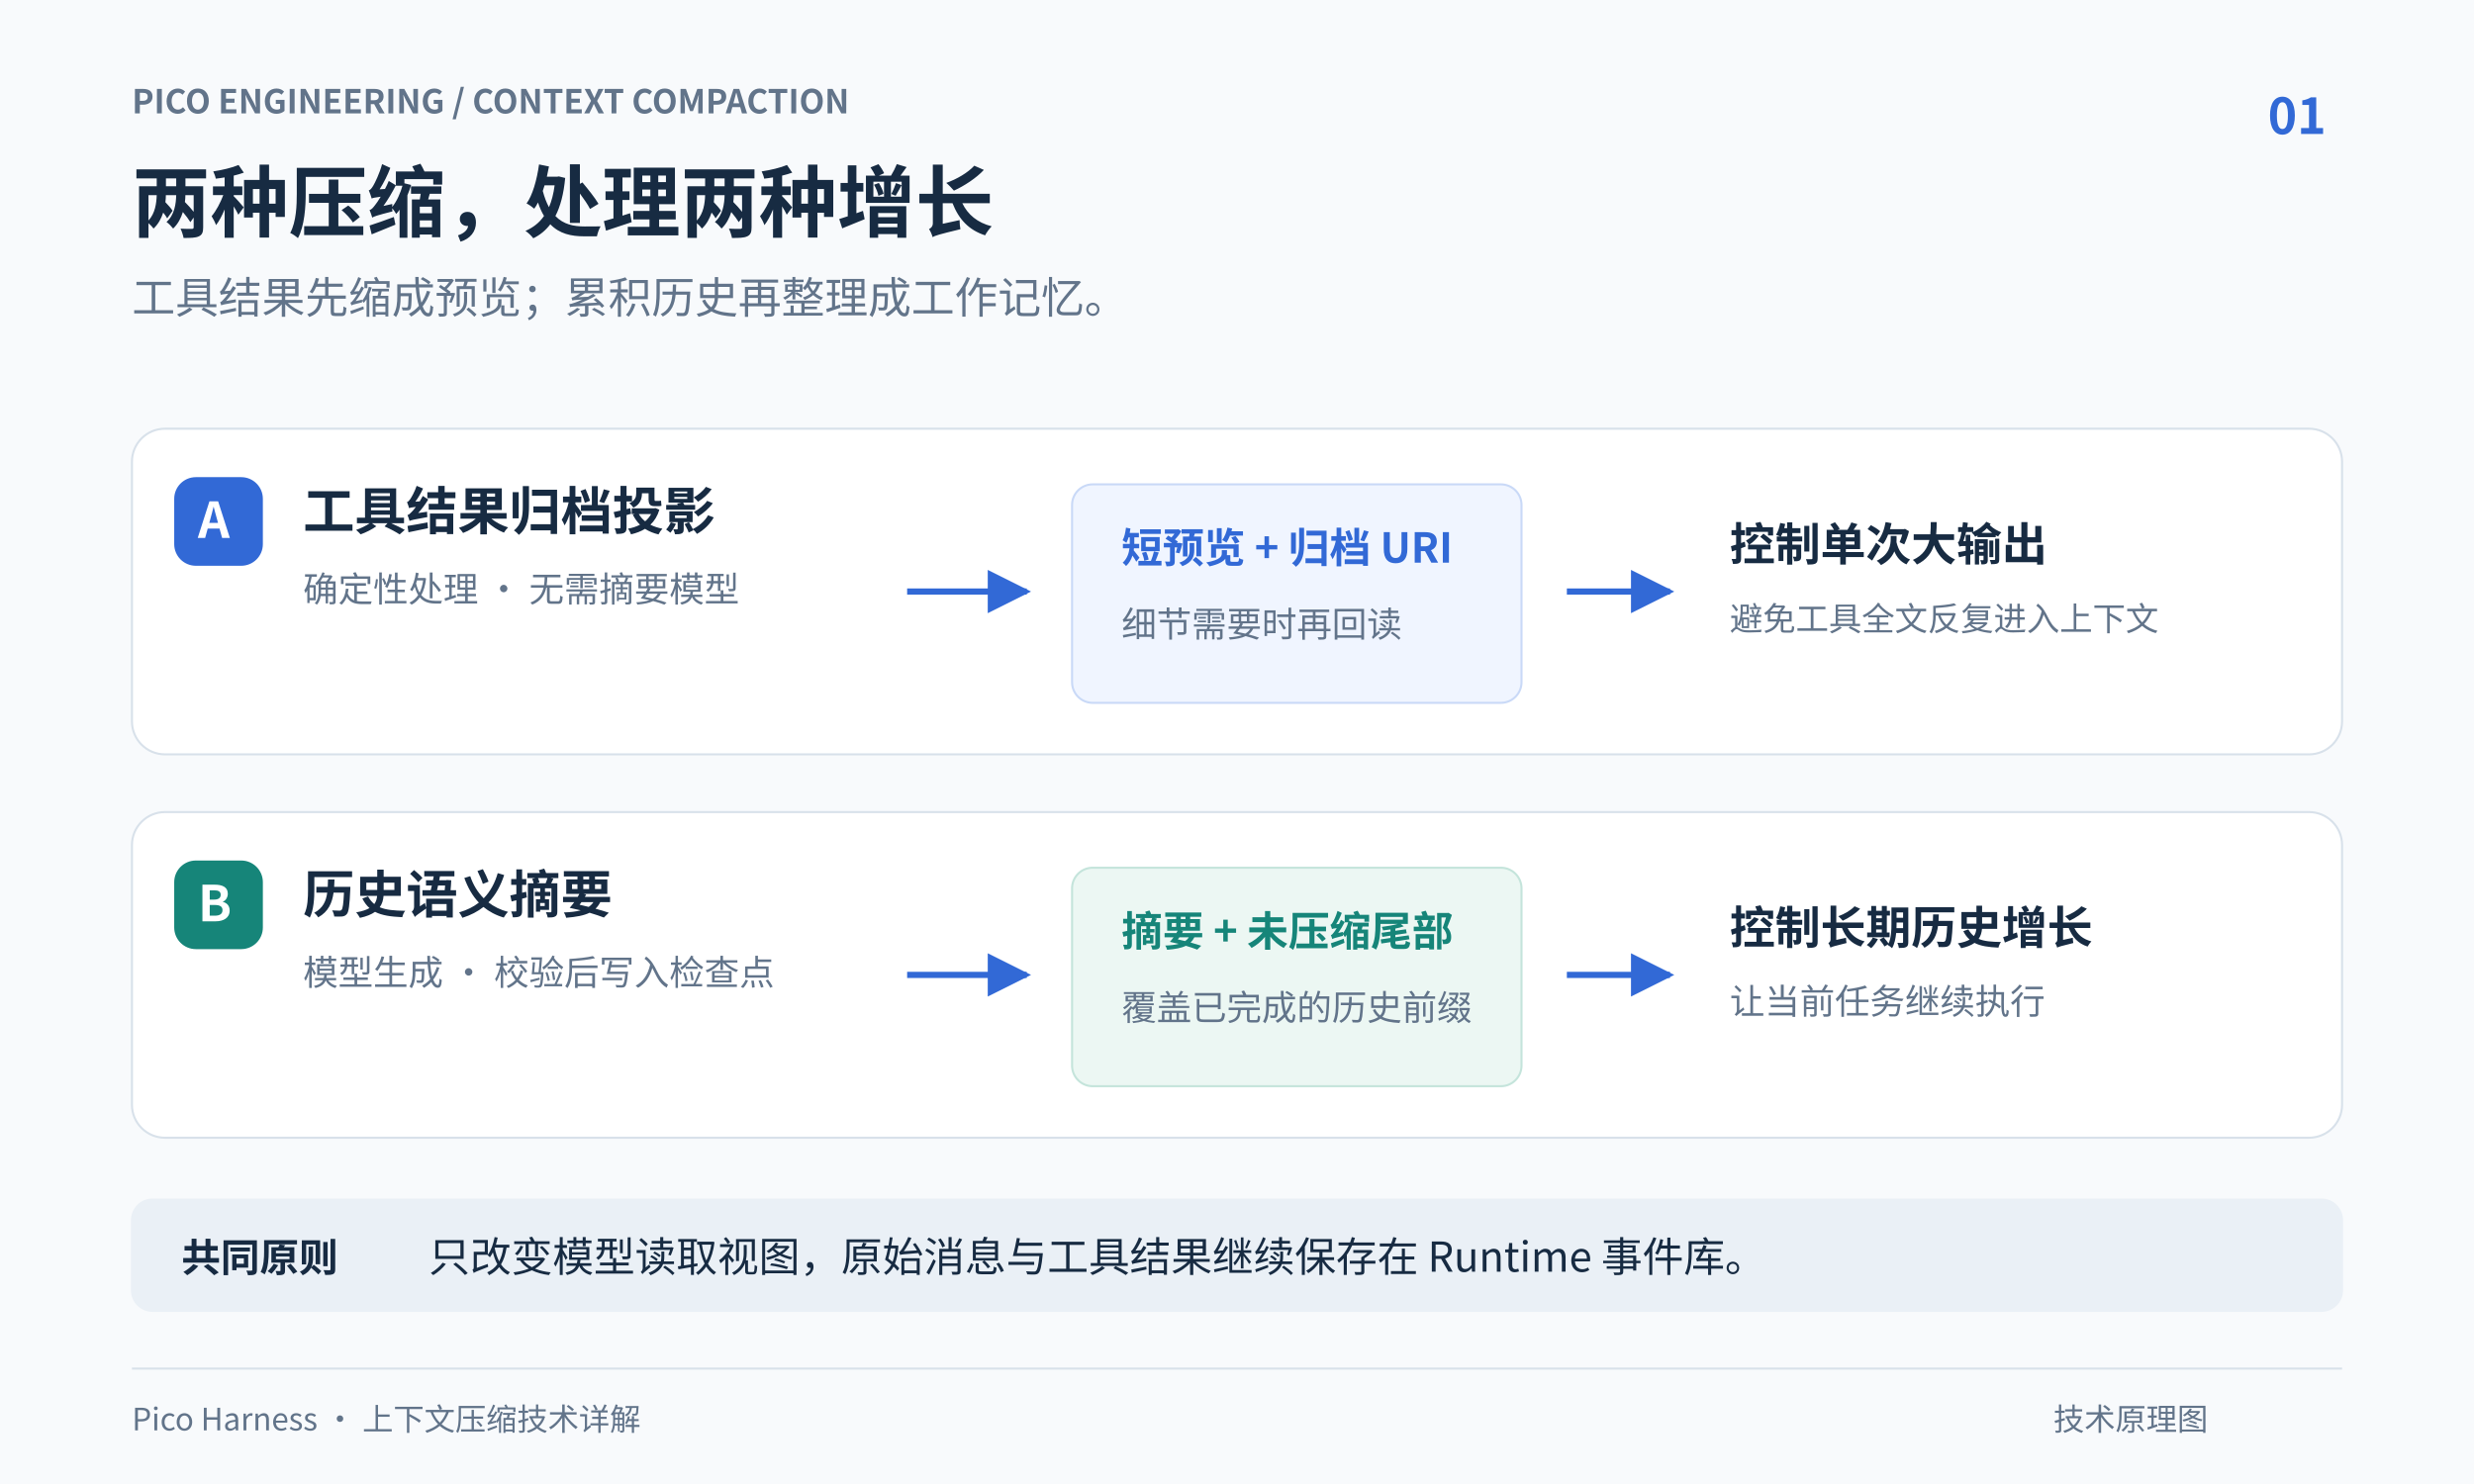
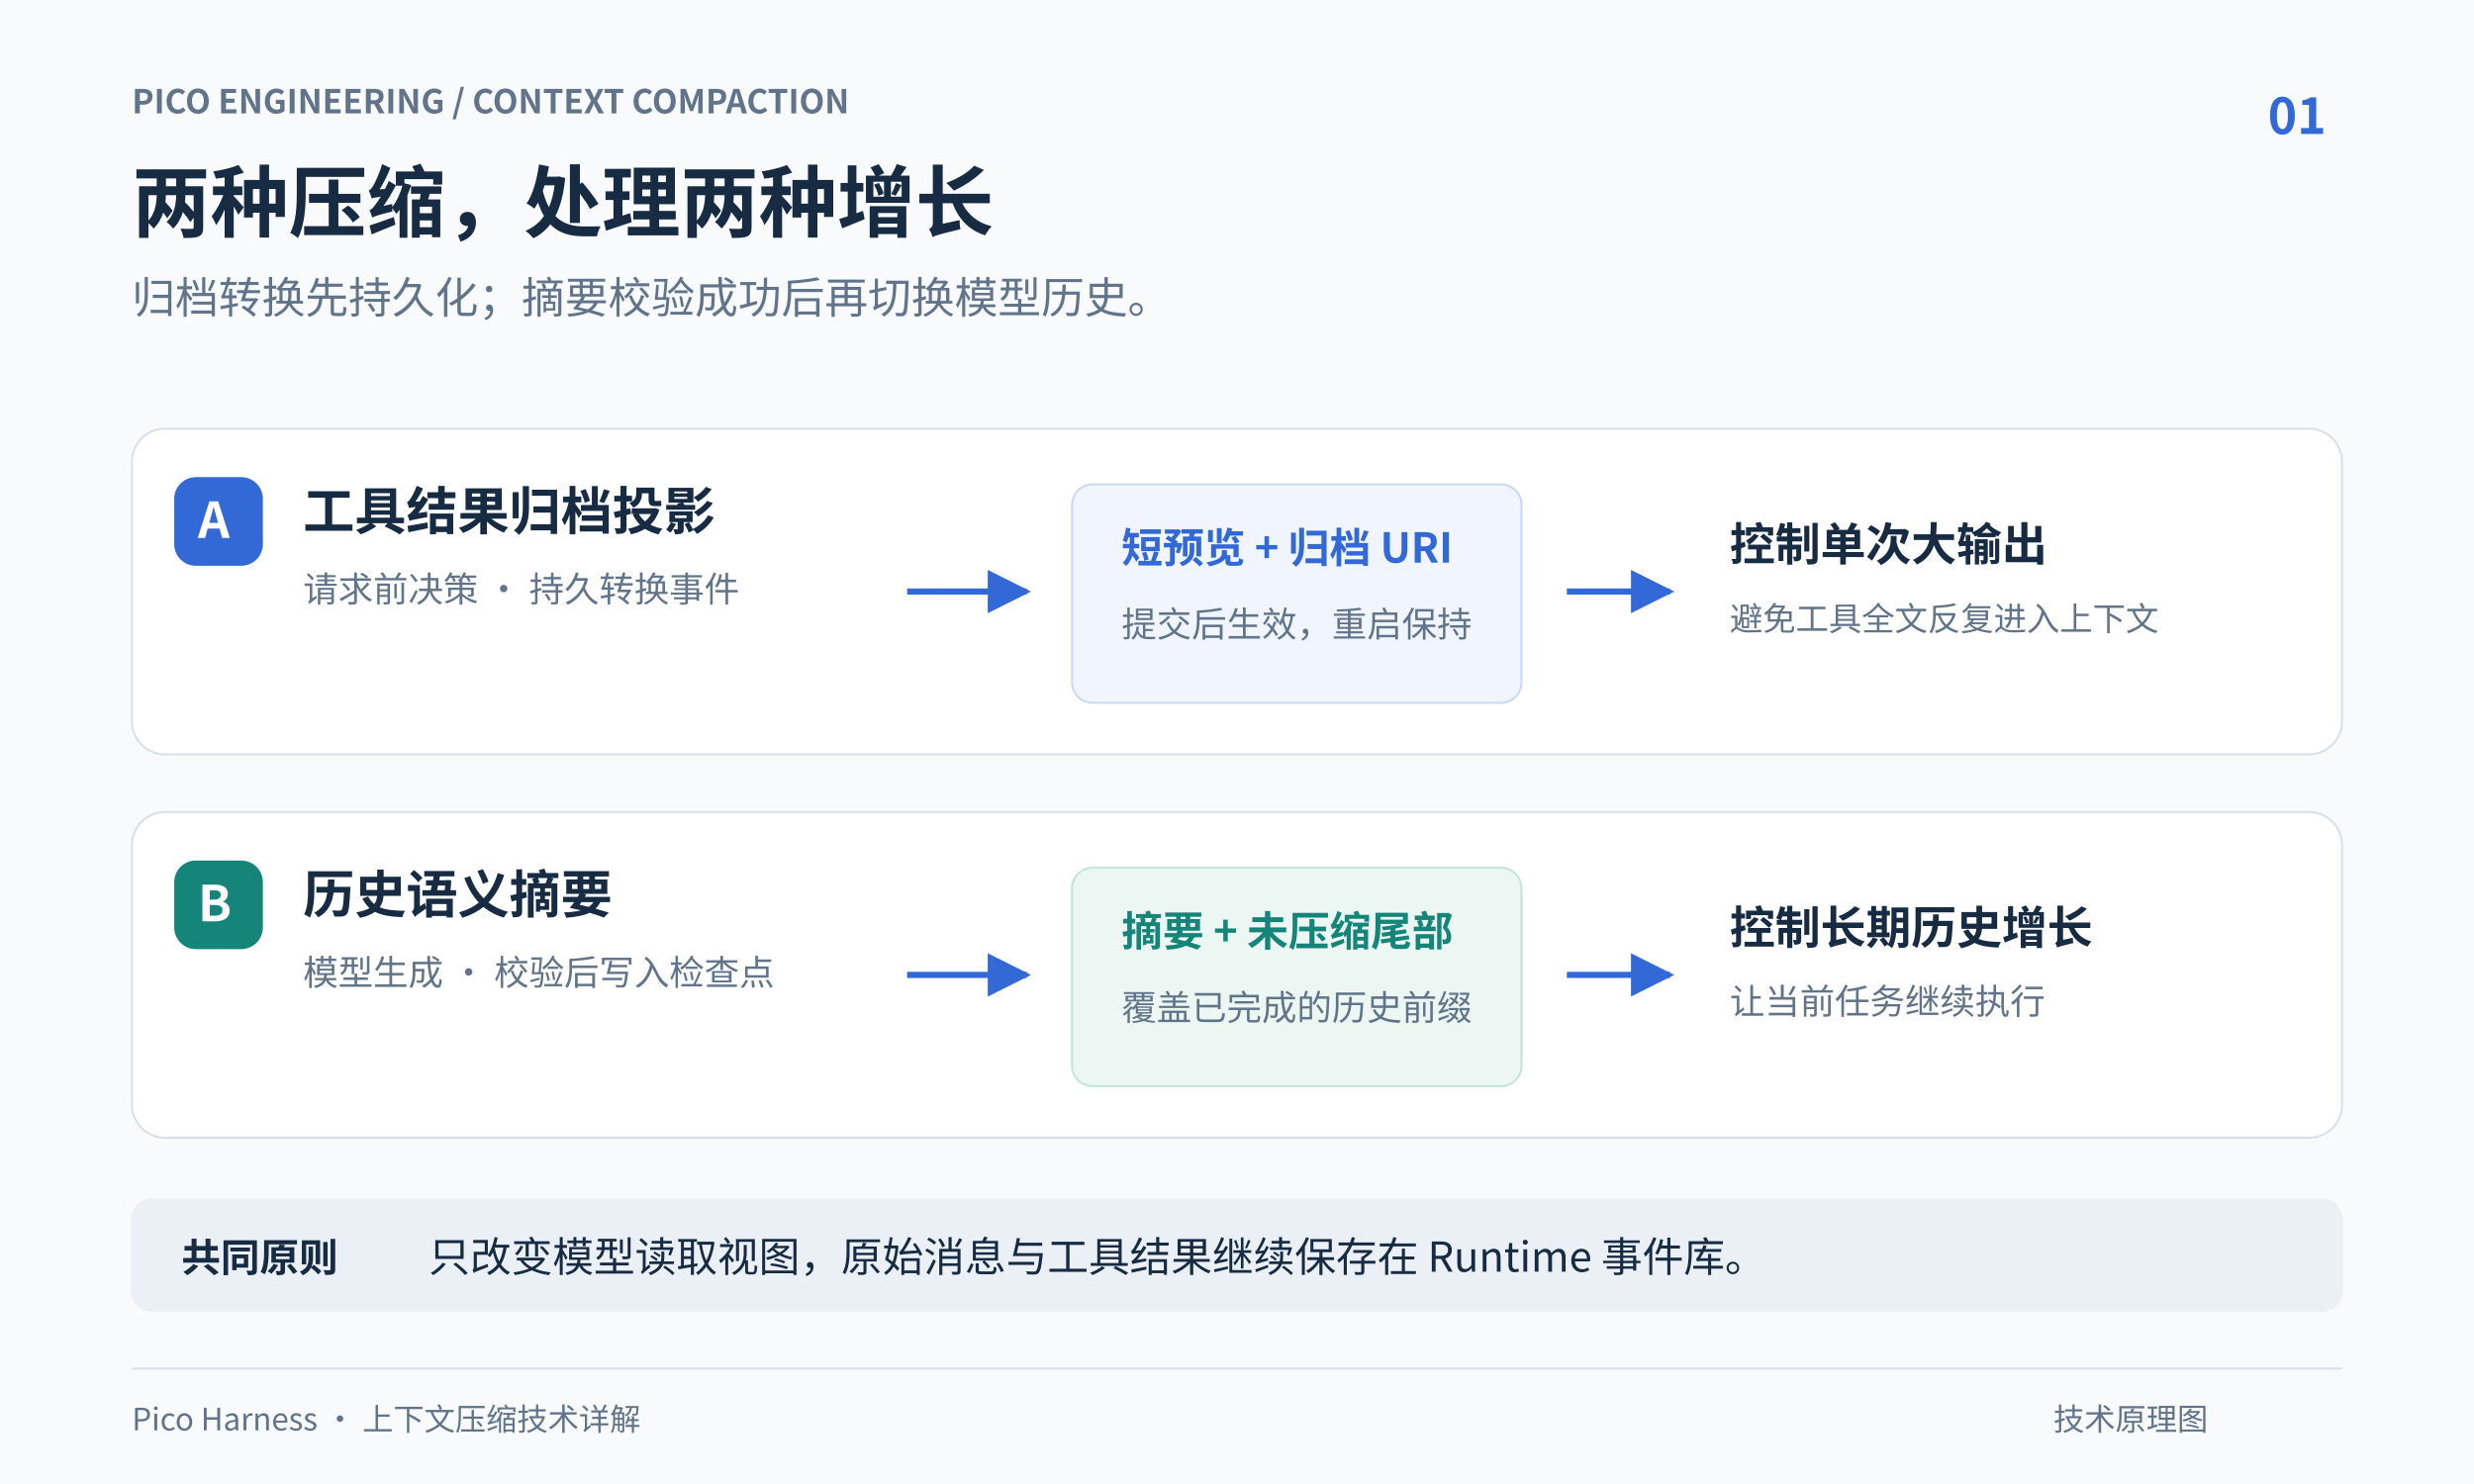
<svg xmlns="http://www.w3.org/2000/svg" width="1200" height="720" viewBox="0 0 1200 720">
  <defs>
    <marker id="arrow" viewBox="0 0 10 10" refX="9" refY="5" markerWidth="7" markerHeight="7" orient="auto-start-reverse">
      <path d="M0 0 L10 5 L0 10Z" fill="#3269D6" />
    </marker>
  </defs>
  <rect width="1200" height="720" fill="#F8FAFC" />
  <g font-family="PingFang SC, Noto Sans CJK SC, Microsoft YaHei, sans-serif">
    <text x="64" y="55" font-size="16" fill="#62748A" font-weight="600">PICO ENGINEERING  /  CONTEXT COMPACTION</text>
    <text x="64" y="112" font-size="38" fill="#172B42" font-weight="700">两种压缩，处理两种增长</text>
-     <text x="64" y="152" font-size="21" fill="#62748A" font-weight="400">工具结果先缩成预览；累积历史再整理成工作记忆。</text>
+     <text x="64" y="152" font-size="21" fill="#62748A" font-weight="400">归档转换先持久化；摘要校验成功后再切换模型历史。</text>
    <text x="1100" y="65" font-size="24" fill="#3269D6" font-weight="700">01</text>
    <rect x="64" y="208" width="1072" height="158" rx="16" fill="#FFFFFF" stroke="#D8E1EA" />
    <rect x="85" y="232" width="42" height="42" rx="10" fill="#3269D6" stroke="#3269D6" />
    <text x="96" y="261" font-size="24" fill="#FFF" font-weight="700">A</text>
    <text x="147" y="257" font-size="25" fill="#172B42" font-weight="600">工具结果归档投影</text>
-     <text x="147" y="292" font-size="17" fill="#62748A" font-weight="400">确定性处理 · 无需摘要模型</text>
+     <text x="147" y="292" font-size="17" fill="#62748A" font-weight="400">请求前决策 · 持久转换事件</text>
    <path d="M440 287 L498 287" fill="none" stroke="#3269D6" stroke-width="3" marker-end="url(#arrow)" />
    <rect x="520" y="235" width="218" height="106" rx="10" fill="#F0F5FF" stroke="#C9D9F7" />
    <text x="544" y="273" font-size="20" fill="#3269D6" font-weight="600">短预览 + 归档 URI</text>
-     <text x="544" y="309" font-size="17" fill="#62748A" font-weight="400">细节需要时再回读</text>
+     <text x="544" y="309" font-size="17" fill="#62748A" font-weight="400">提交后生效，重启保持</text>
    <path d="M760 287 L810 287" fill="none" stroke="#3269D6" stroke-width="3" marker-end="url(#arrow)" />
    <text x="839" y="272" font-size="22" fill="#172B42" font-weight="600">控制单次大输出</text>
    <text x="839" y="306" font-size="16" fill="#62748A" font-weight="400">避免工具全文反复进入上下文</text>
    <rect x="64" y="394" width="1072" height="158" rx="16" fill="#FFFFFF" stroke="#D8E1EA" />
    <rect x="85" y="418" width="42" height="42" rx="10" fill="#168579" stroke="#168579" />
    <text x="96" y="447" font-size="24" fill="#FFF" font-weight="700">B</text>
    <text x="147" y="443" font-size="25" fill="#172B42" font-weight="600">历史语义摘要</text>
    <text x="147" y="478" font-size="17" fill="#62748A" font-weight="400">模型生成 · 校验后写入检查点</text>
    <path d="M440 473 L498 473" fill="none" stroke="#3269D6" stroke-width="3" marker-end="url(#arrow)" />
    <rect x="520" y="421" width="218" height="106" rx="10" fill="#ECF7F3" stroke="#C4E4DB" />
    <text x="544" y="459" font-size="20" fill="#168579" font-weight="600">摘要 + 未压缩尾部</text>
    <text x="544" y="495" font-size="17" fill="#62748A" font-weight="400">覆盖已完成的历史前缀</text>
    <path d="M760 473 L810 473" fill="none" stroke="#3269D6" stroke-width="3" marker-end="url(#arrow)" />
    <text x="839" y="458" font-size="22" fill="#172B42" font-weight="600">控制长期历史增长</text>
    <text x="839" y="492" font-size="17" fill="#62748A" font-weight="400">让当前任务继续执行</text>
    <rect x="64" y="582" width="1072" height="54" rx="10" fill="#EAF0F6" stroke="#EAF0F6" />
    <text x="88" y="617" font-size="19" fill="#172B42" font-weight="700">共同原则</text>
    <text x="208" y="617" font-size="20" fill="#172B42" font-weight="400">只改变模型读取视图，原始消息与工具结果继续保存在 Runtime 事件库。</text>
    <path d="M64 664 H1136" stroke="#D8E1EA" />
    <text x="64" y="694" font-size="15" fill="#62748A" font-weight="400">Pico Harness · 上下文压缩技术详解</text>
    <text x="996" y="694" font-size="15" fill="#62748A" font-weight="400">技术原理图</text>
  </g>
</svg>
